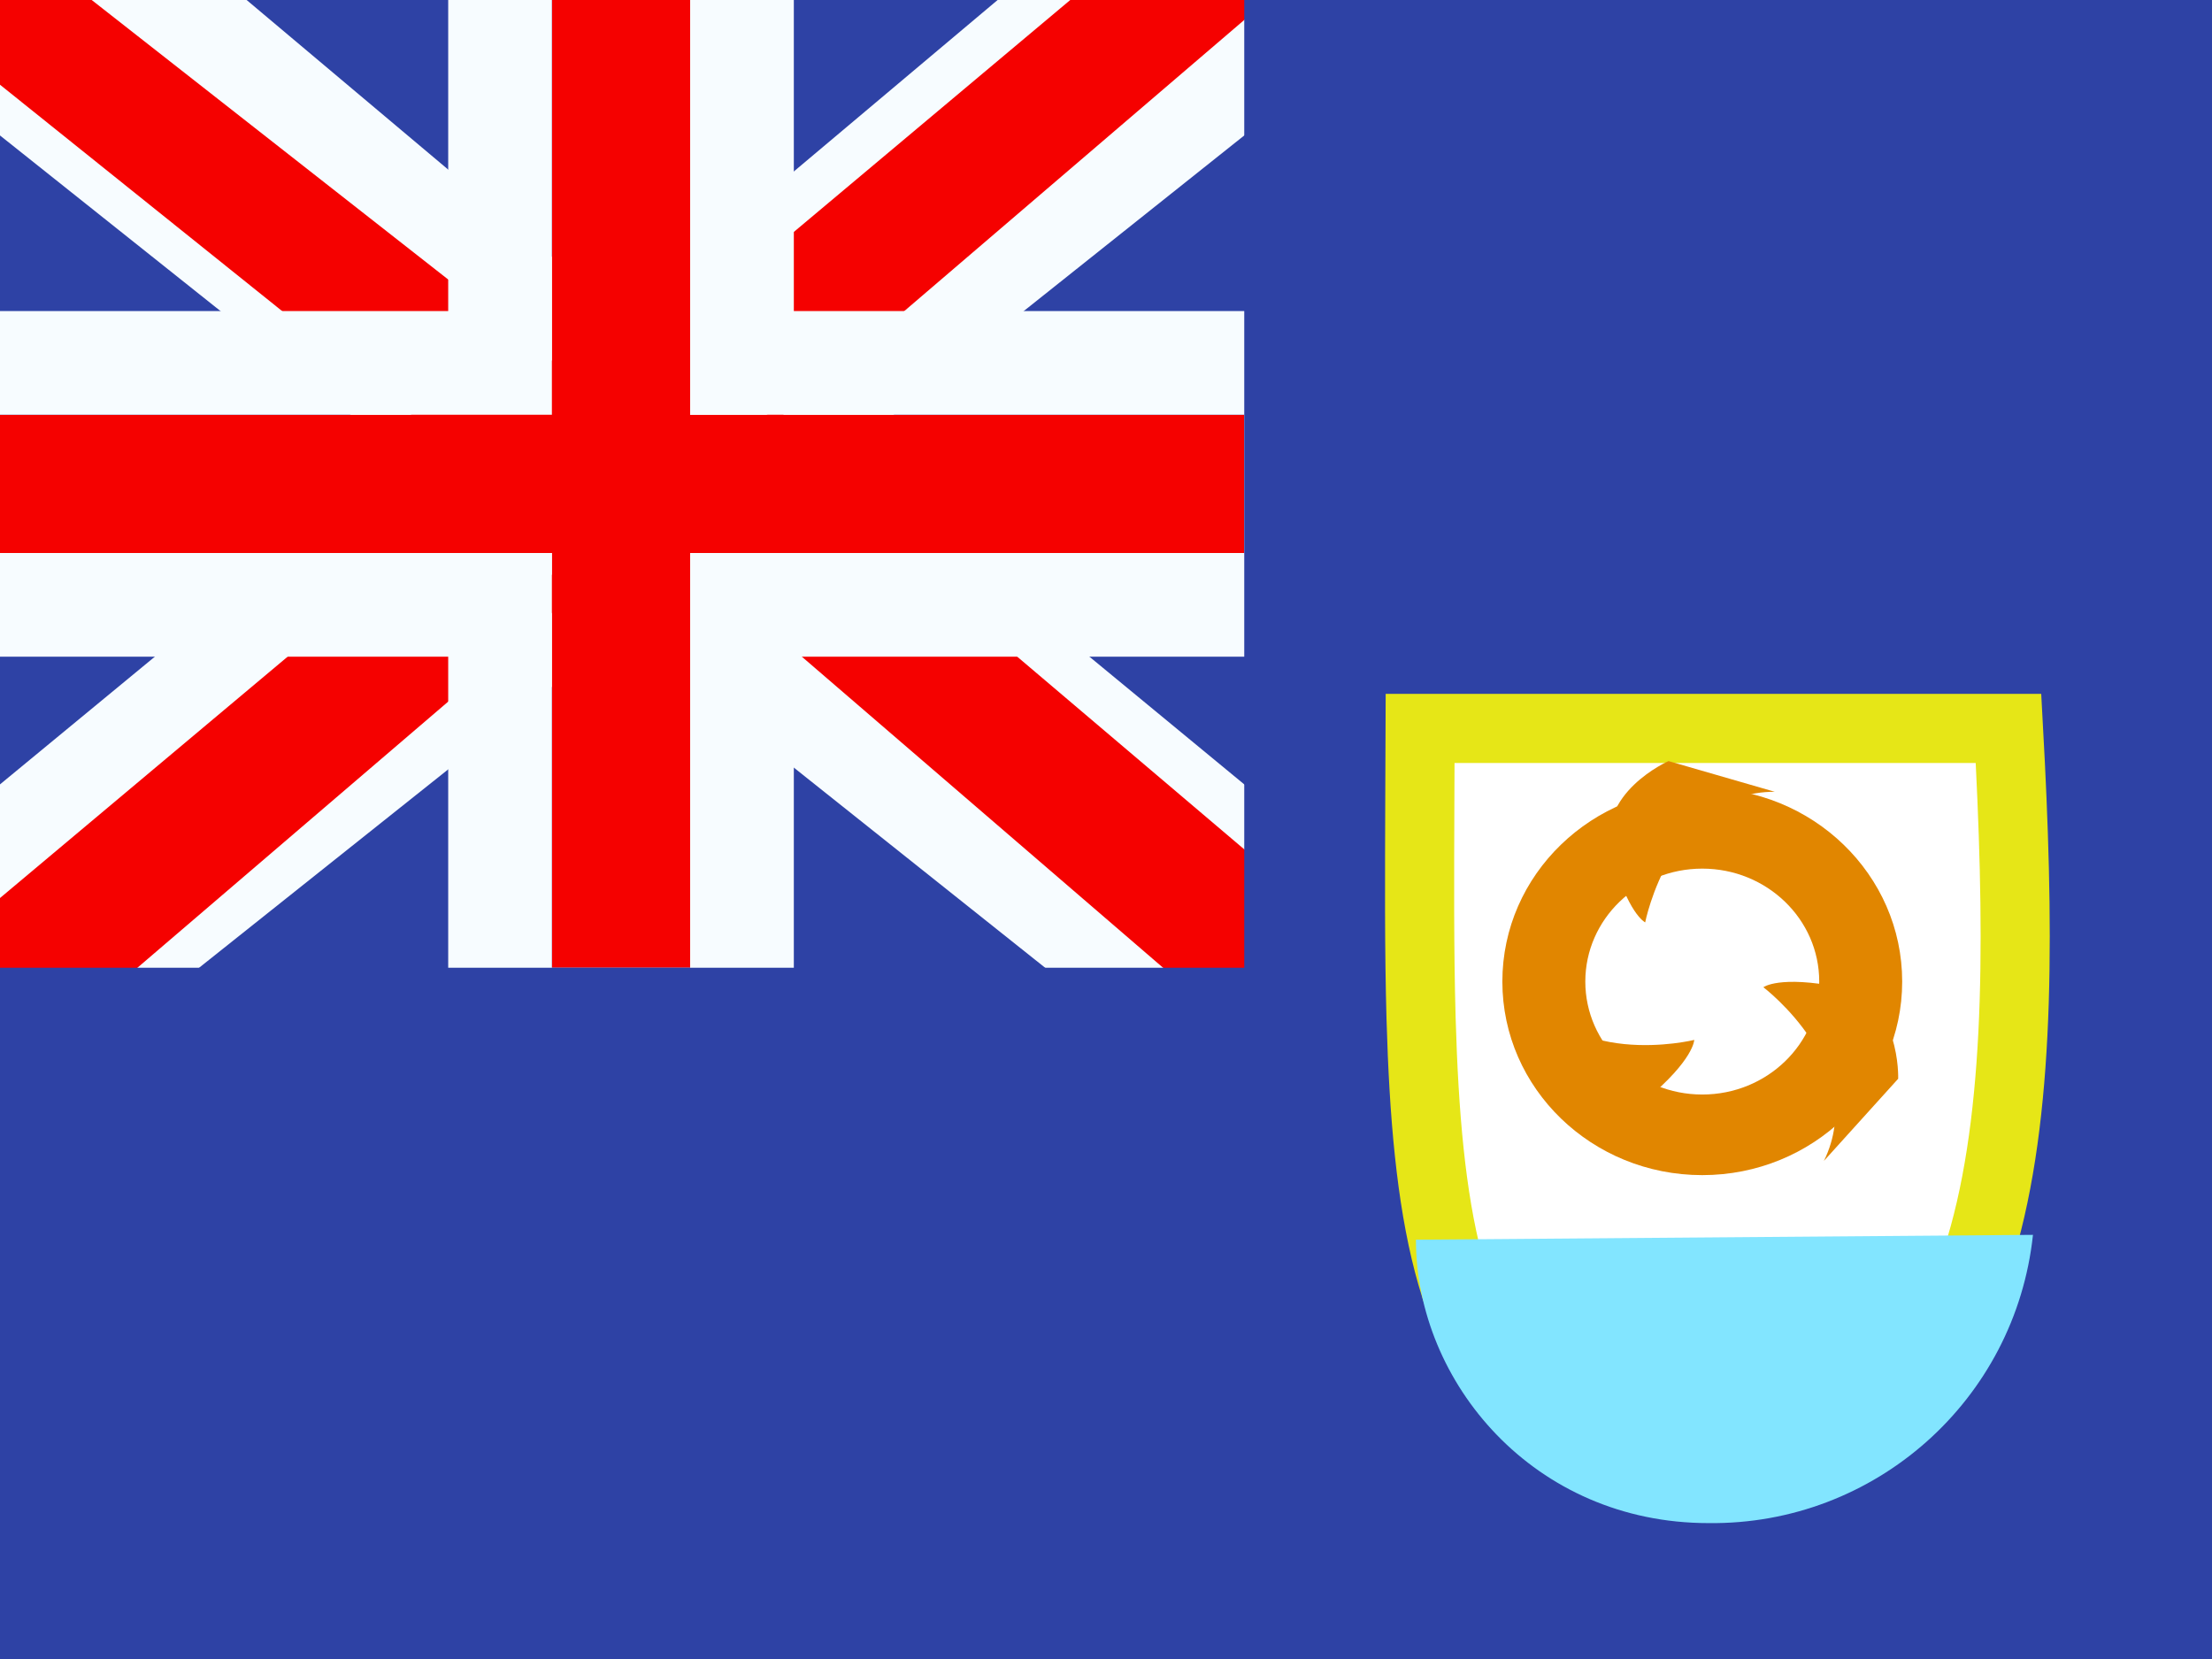
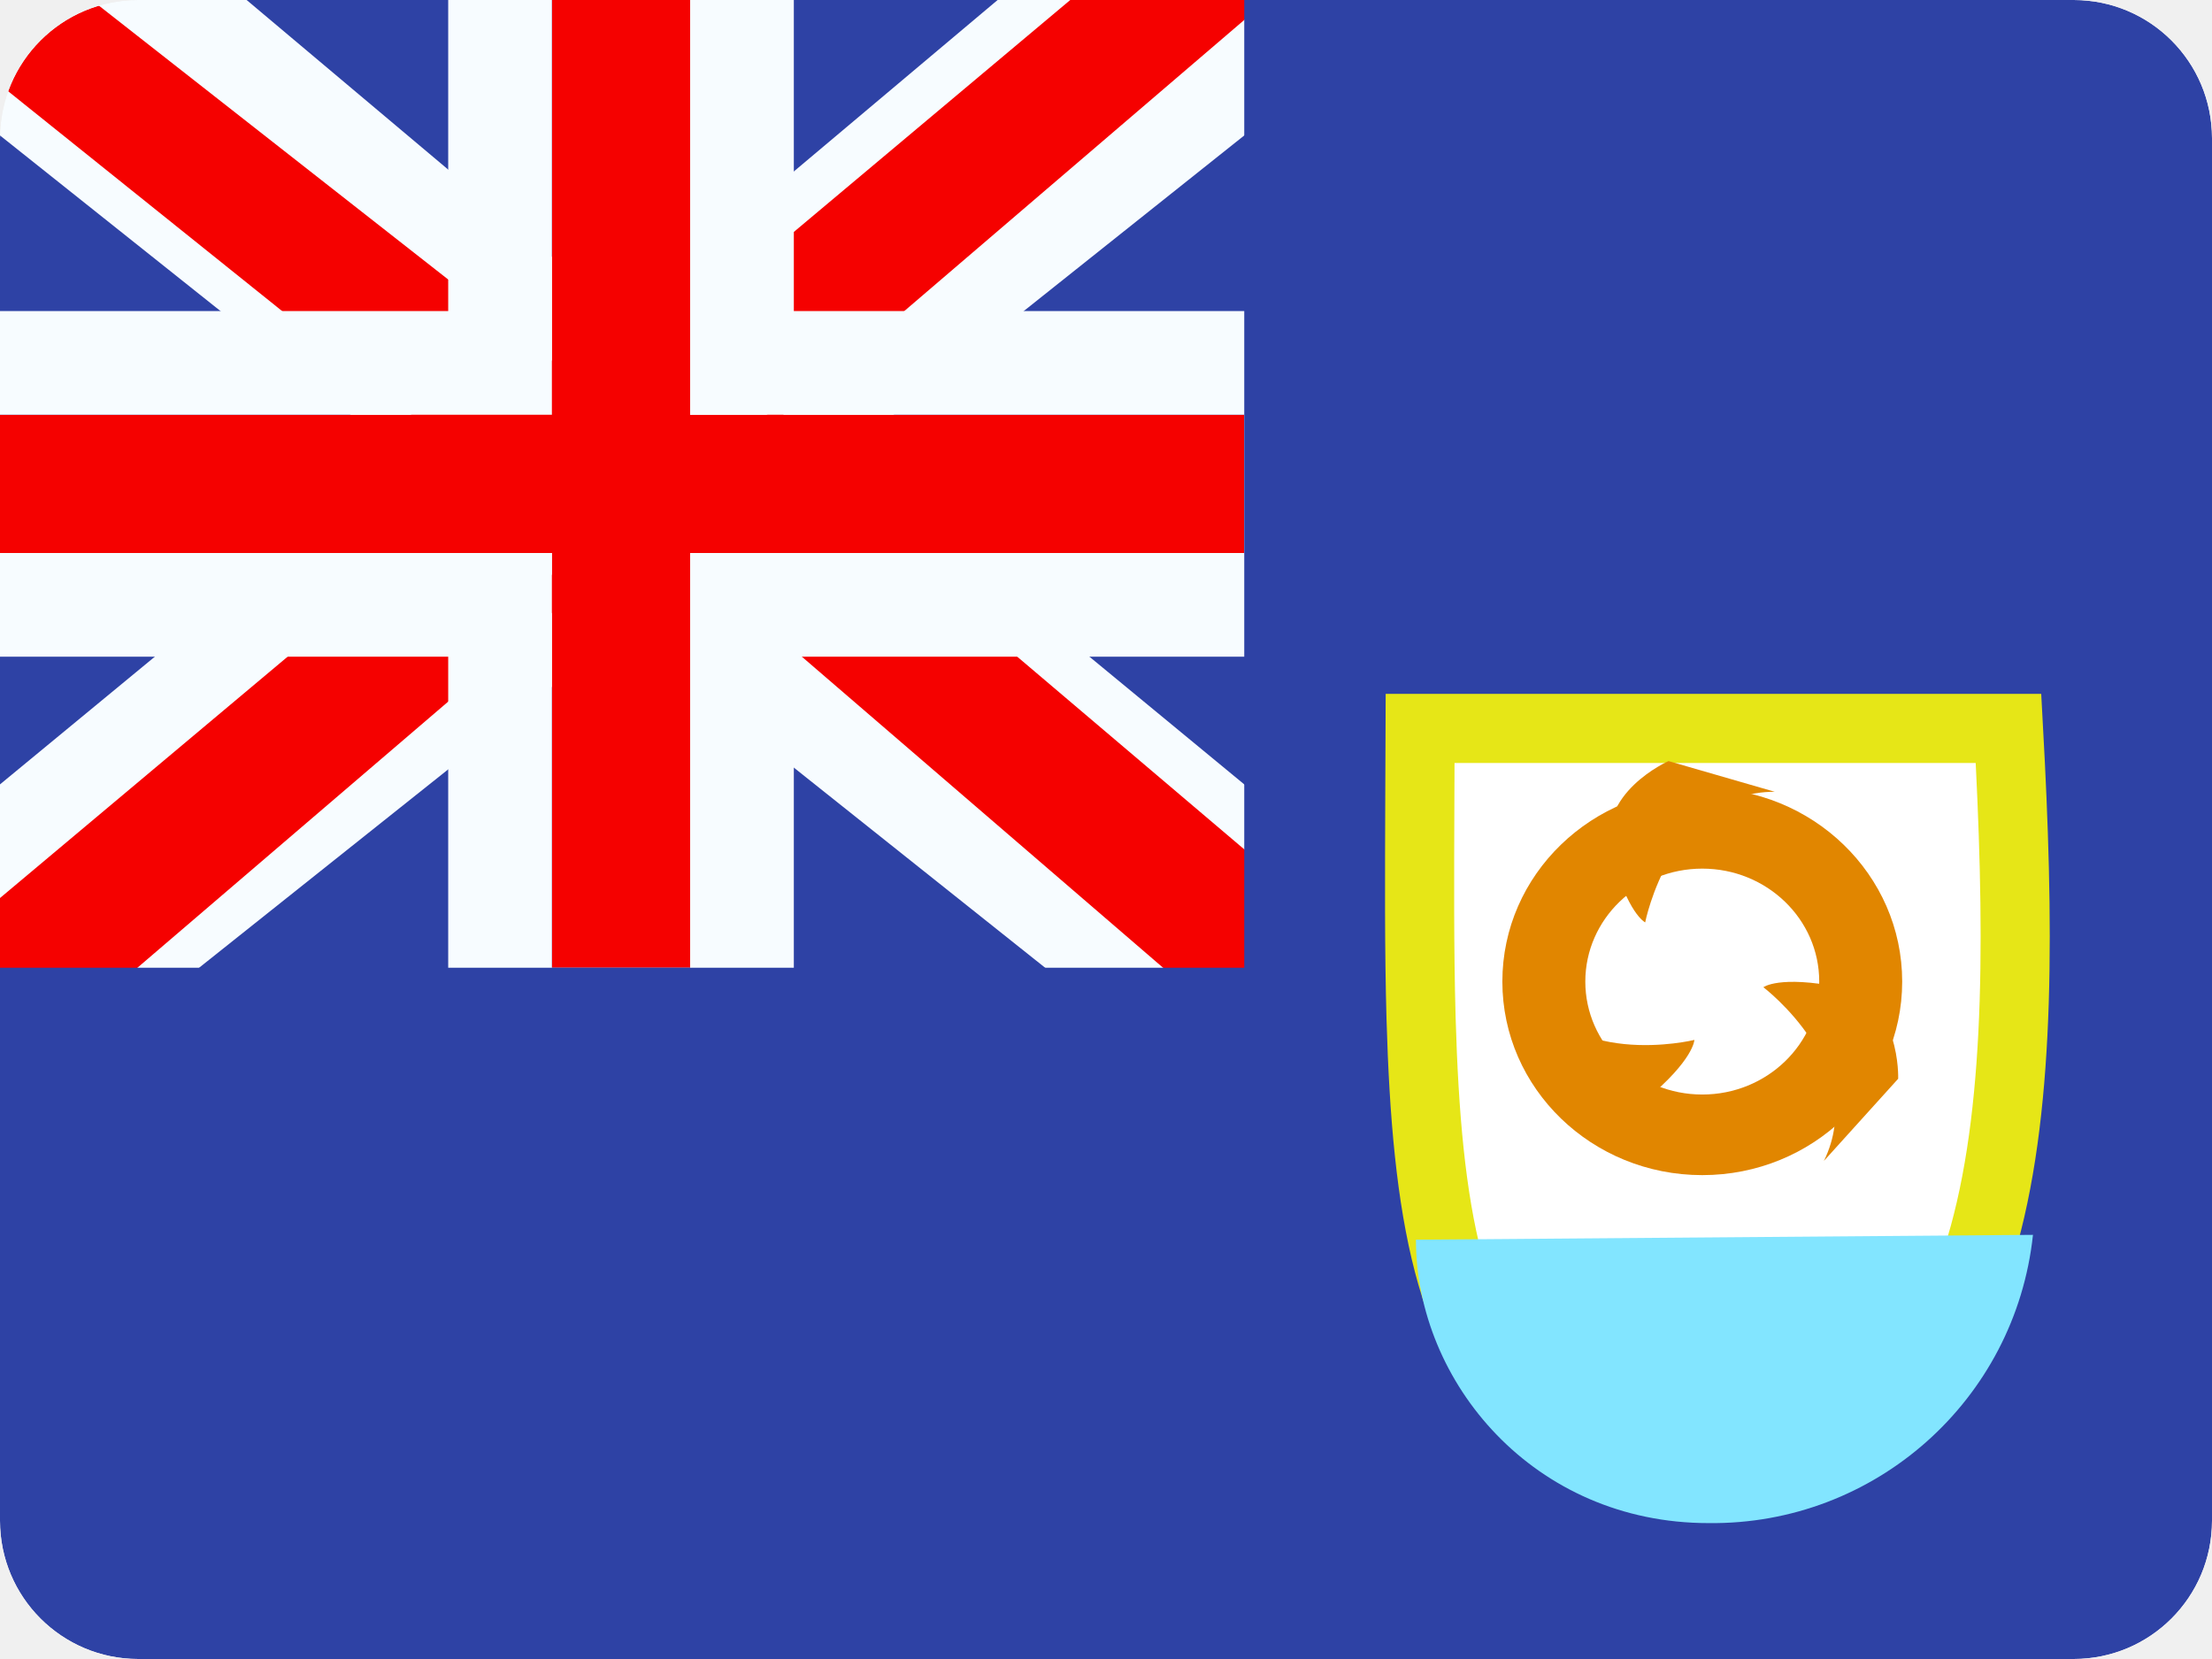
- <svg xmlns="http://www.w3.org/2000/svg" width="16" height="12" viewBox="0 0 16 12" fill="none">
-   <mask id="a" style="mask-type:alpha" maskUnits="userSpaceOnUse" x="0" y="0" width="16" height="12">
-     <path fill="#fff" d="M0 0h16v12H0z" />
-   </mask>
-   <g mask="url(#a)">
-     <path fill-rule="evenodd" clip-rule="evenodd" d="M0 0v12h16V0H0Z" fill="#2E42A5" />
-     <mask id="b" style="mask-type:alpha" maskUnits="userSpaceOnUse" x="0" y="0" width="16" height="12">
-       <path fill-rule="evenodd" clip-rule="evenodd" d="M0 0v12h16V0H0Z" fill="#fff" />
+ <svg xmlns="http://www.w3.org/2000/svg" width="16" height="12" fill="none" viewBox="0 0 16 12">
+   <g clip-path="url(#a)">
+     <mask id="b" width="16" height="12" x="0" y="0" maskUnits="userSpaceOnUse" style="mask-type:alpha">
+       <path fill="#fff" d="M0 0h16v12H0z" />
    </mask>
    <g mask="url(#b)">
-       <path d="M12.37 10.562c-.603 0-1.008-.138-1.291-.367-.284-.23-.477-.576-.602-1.055-.126-.481-.178-1.075-.198-1.774-.014-.491-.011-1.023-.009-1.596l.002-.501h4.256c.075 1.37.094 2.683-.177 3.667-.142.515-.358.917-.667 1.191-.305.27-.723.435-1.314.435Z" fill="#fff" stroke="#E6E617" stroke-width=".5" />
-       <path fill-rule="evenodd" clip-rule="evenodd" d="M10.242 8.967c0 1.031.853 2.05 2.116 2.05a2.332 2.332 0 0 0 2.347-2.085l-4.463.035Z" fill="#82E5FF" />
-       <path fill-rule="evenodd" clip-rule="evenodd" d="M10.867 7.1c0 .774.648 1.4 1.446 1.4.798 0 1.446-.626 1.446-1.4 0-.774-.648-1.4-1.446-1.4-.798 0-1.446.626-1.446 1.4Zm2.292 0c0 .451-.379.817-.846.817-.467 0-.846-.366-.846-.817 0-.451.379-.817.846-.817.467 0 .846.366.846.817Z" fill="#E18600" />
-       <path fill-rule="evenodd" clip-rule="evenodd" d="M12.069 5.505s-.526.232-.412.668c.114.436.243.499.243.499s.186-.945.937-.945l-.768-.222Zm-.942 2.357s.432.379.78.091c.346-.288.348-.431.348-.431s-.934.23-1.252-.45l.123.79Zm2.603-.058s.021-.574-.42-.663c-.443-.088-.555 0-.555 0s.767.581.438 1.256l.536-.593Z" fill="#E18600" />
-       <mask id="c" style="mask-type:alpha" maskUnits="userSpaceOnUse" x="0" y="0" width="9" height="7">
-         <path fill="#fff" d="M0 0h9v7H0z" />
+       <path fill="#2E42A5" fill-rule="evenodd" d="M0 0v12h16V0H0Z" clip-rule="evenodd" />
+       <mask id="c" width="16" height="12" x="0" y="0" maskUnits="userSpaceOnUse" style="mask-type:alpha">
+         <path fill="#fff" fill-rule="evenodd" d="M0 0v12h16V0H0Z" clip-rule="evenodd" />
      </mask>
      <g mask="url(#c)">
-         <path d="m-1.002 6.5 1.98.868L9.045.944l1.045-1.29-2.118-.29-3.29 2.768-2.649 1.865L-1.002 6.5Z" fill="#F7FCFF" />
-         <path d="m-.731 7.108 1.009.505 9.436-8.08H8.298L-.731 7.109Z" fill="#F50100" />
-         <path d="m10.002 6.5-1.98.868L-.045.944-1.09-.346l2.118-.29 3.29 2.768 2.649 1.865L10.002 6.5Z" fill="#F7FCFF" />
-         <path d="m9.935 6.937-1.01.504-4.018-3.46-1.19-.386L-1.19-.342H.227L5.13 3.502l1.303.463 3.502 2.972Z" fill="#F50100" />
-         <mask id="d" maskUnits="userSpaceOnUse" x="-1" y="-1" width="11" height="9" fill="#000">
-           <path fill="#fff" d="M-1-1h11v9H-1z" />
-           <path fill-rule="evenodd" clip-rule="evenodd" d="M4.992 0h-1v3H0v1h3.992v3h1V4H9V3H4.992V0Z" />
+         <path fill="#fff" stroke="#E6E617" stroke-width=".5" d="M12.37 10.562c-.603 0-1.008-.138-1.291-.367-.284-.23-.477-.576-.602-1.055-.126-.481-.178-1.075-.198-1.774-.014-.491-.011-1.023-.009-1.596l.002-.501h4.256c.075 1.37.094 2.683-.177 3.667-.142.515-.358.917-.667 1.191-.305.27-.723.435-1.314.435Z" />
+         <path fill="#82E5FF" fill-rule="evenodd" d="M10.242 8.967c0 1.031.853 2.05 2.116 2.05a2.332 2.332 0 0 0 2.347-2.085l-4.463.035Z" clip-rule="evenodd" />
+         <path fill="#E18600" fill-rule="evenodd" d="M10.867 7.1c0 .774.648 1.4 1.446 1.4.798 0 1.446-.626 1.446-1.4 0-.774-.648-1.4-1.446-1.4-.798 0-1.446.626-1.446 1.4Zm2.292 0c0 .451-.379.817-.846.817-.467 0-.846-.366-.846-.817 0-.451.379-.817.846-.817.467 0 .846.366.846.817Z" clip-rule="evenodd" />
+         <path fill="#E18600" fill-rule="evenodd" d="M12.069 5.505s-.526.232-.412.668c.114.436.243.499.243.499s.186-.945.937-.945l-.768-.222Zm-.943 2.357s.433.379.78.091c.347-.288.35-.431.35-.431s-.935.23-1.252-.45l.122.79Zm2.604-.058s.021-.574-.42-.663c-.443-.088-.555 0-.555 0s.767.581.438 1.256l.536-.593Z" clip-rule="evenodd" />
+         <mask id="d" width="9" height="7" x="0" y="0" maskUnits="userSpaceOnUse" style="mask-type:alpha">
+           <path fill="#fff" d="M0 0h9v7H0z" />
        </mask>
-         <path fill-rule="evenodd" clip-rule="evenodd" d="M4.992 0h-1v3H0v1h3.992v3h1V4H9V3H4.992V0Z" fill="#F50100" />
-         <path d="M3.992 0v-.75h-.75V0h.75Zm1 0h.75v-.75h-.75V0Zm-1 3v.75h.75V3h-.75ZM0 3v-.75h-.75V3H0Zm0 1h-.75v.75H0V4Zm3.992 0h.75v-.75h-.75V4Zm0 3h-.75v.75h.75V7Zm1 0v.75h.75V7h-.75Zm0-3v-.75h-.75V4h.75ZM9 4v.75h.75V4H9Zm0-1h.75v-.75H9V3ZM4.992 3h-.75v.75h.75V3Zm-1-2.25h1v-1.5h-1v1.5ZM4.742 3V0h-1.5v3h1.5ZM0 3.75h3.992v-1.5H0v1.5ZM.75 4V3h-1.5v1h1.5Zm3.242-.75H0v1.5h3.992v-1.5ZM4.742 7V4h-1.5v3h1.5Zm.25-.75h-1v1.5h1v-1.5ZM4.242 4v3h1.5V4h-1.5ZM9 3.25H4.992v1.5H9v-1.5ZM8.25 3v1h1.5V3h-1.5Zm-3.258.75H9v-1.5H4.992v1.5ZM4.242 0v3h1.5V0h-1.5Z" fill="#F7FCFF" mask="url(#d)" />
+         <g mask="url(#d)">
+           <path fill="#F7FCFF" d="m-1.002 6.5 1.98.868L9.045.944l1.045-1.29-2.118-.29-3.29 2.768-2.649 1.865L-1.002 6.5Z" />
+           <path fill="#F50100" d="m-.731 7.108 1.009.505 9.436-8.08H8.298L-.731 7.109Z" />
+           <path fill="#F7FCFF" d="m10.002 6.5-1.98.868L-.045.944-1.09-.346l2.118-.29 3.29 2.768 2.649 1.865L10.002 6.5Z" />
+           <path fill="#F50100" d="m9.935 6.937-1.01.504-4.018-3.46-1.19-.386L-1.19-.342H.227L5.13 3.502l1.303.463 3.502 2.972Z" />
+           <mask id="e" width="11" height="9" x="-1" y="-1" fill="#000" maskUnits="userSpaceOnUse">
+             <path fill="#fff" d="M-1-1h11v9H-1z" />
+             <path fill-rule="evenodd" d="M4.992 0h-1v3H0v1h3.992v3h1V4H9V3H4.992V0Z" clip-rule="evenodd" />
+           </mask>
+           <path fill="#F50100" fill-rule="evenodd" d="M4.992 0h-1v3H0v1h3.992v3h1V4H9V3H4.992V0Z" clip-rule="evenodd" />
+           <path fill="#F7FCFF" d="M3.992 0v-.75h-.75V0h.75Zm1 0h.75v-.75h-.75V0Zm-1 3v.75h.75V3h-.75ZM0 3v-.75h-.75V3H0Zm0 1h-.75v.75H0V4Zm3.992 0h.75v-.75h-.75V4Zm0 3h-.75v.75h.75V7Zm1 0v.75h.75V7h-.75Zm0-3v-.75h-.75V4h.75ZM9 4v.75h.75V4H9Zm0-1h.75v-.75H9V3ZM4.992 3h-.75v.75h.75V3Zm-1-2.25h1v-1.5h-1v1.5ZM4.742 3V0h-1.5v3h1.5ZM0 3.75h3.992v-1.5H0v1.5ZM.75 4V3h-1.5v1h1.5Zm3.242-.75H0v1.5h3.992v-1.5ZM4.742 7V4h-1.5v3h1.5Zm.25-.75h-1v1.5h1v-1.5ZM4.242 4v3h1.5V4h-1.5ZM9 3.25H4.992v1.5H9v-1.5ZM8.25 3v1h1.5V3h-1.5Zm-3.258.75H9v-1.5H4.992v1.5ZM4.242 0v3h1.5V0h-1.5Z" mask="url(#e)" />
+         </g>
      </g>
    </g>
  </g>
+   <defs>
+     <clipPath id="a">
+       <rect width="16" height="12" fill="#fff" rx="1" />
+     </clipPath>
+   </defs>
</svg>
